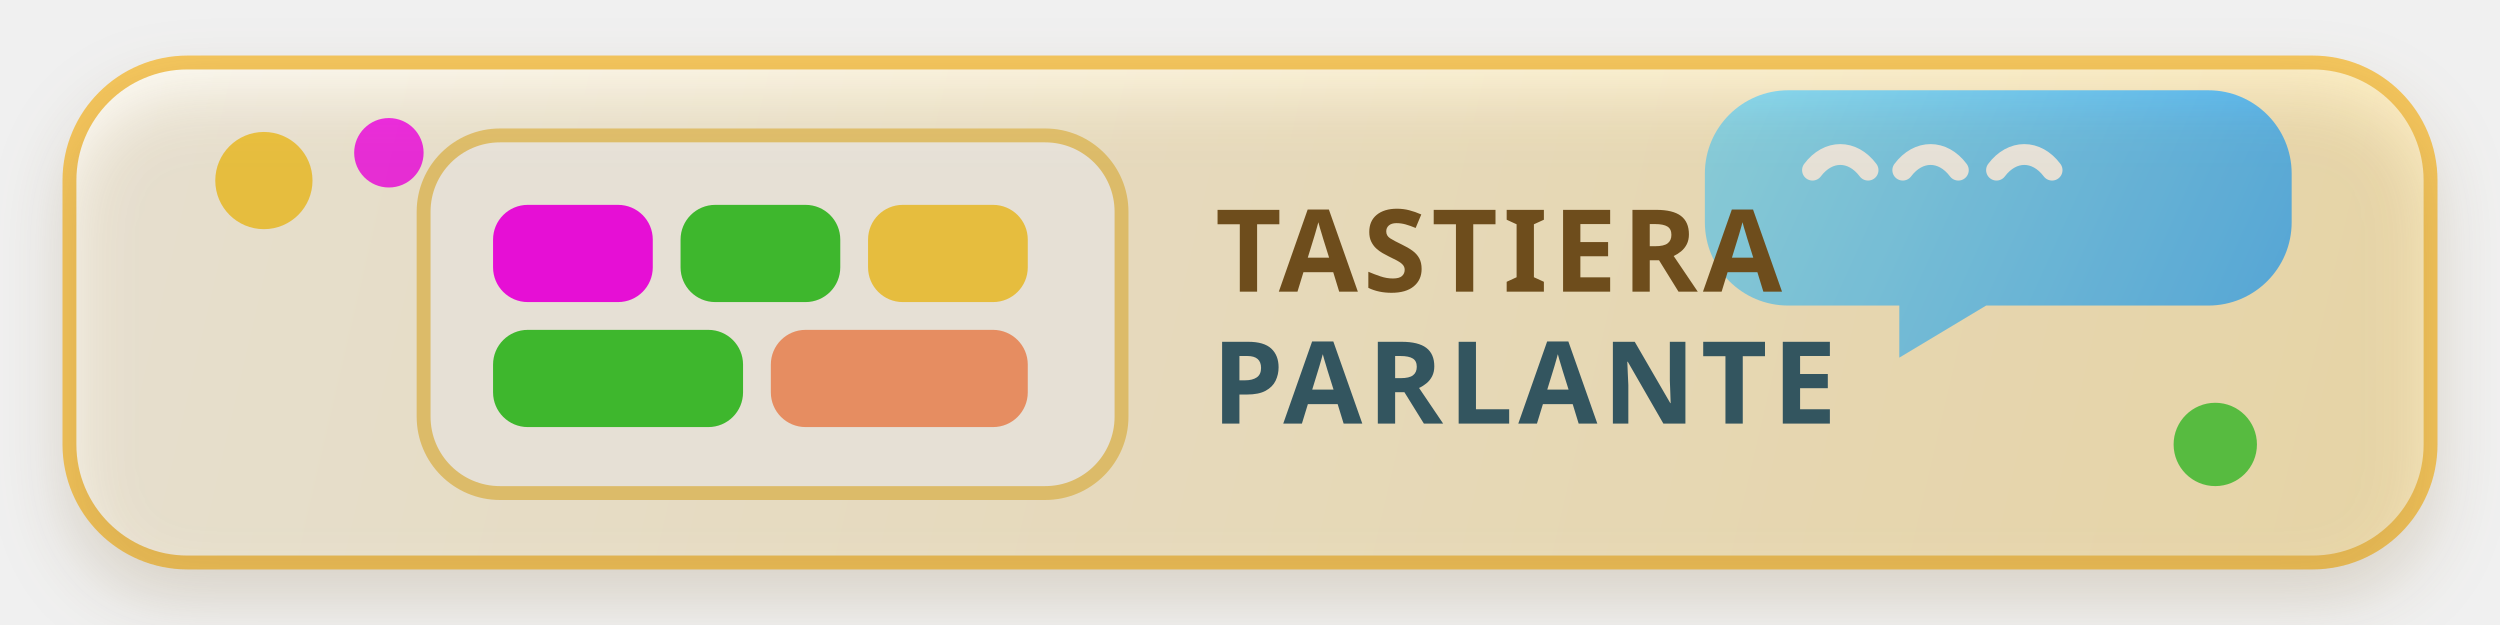
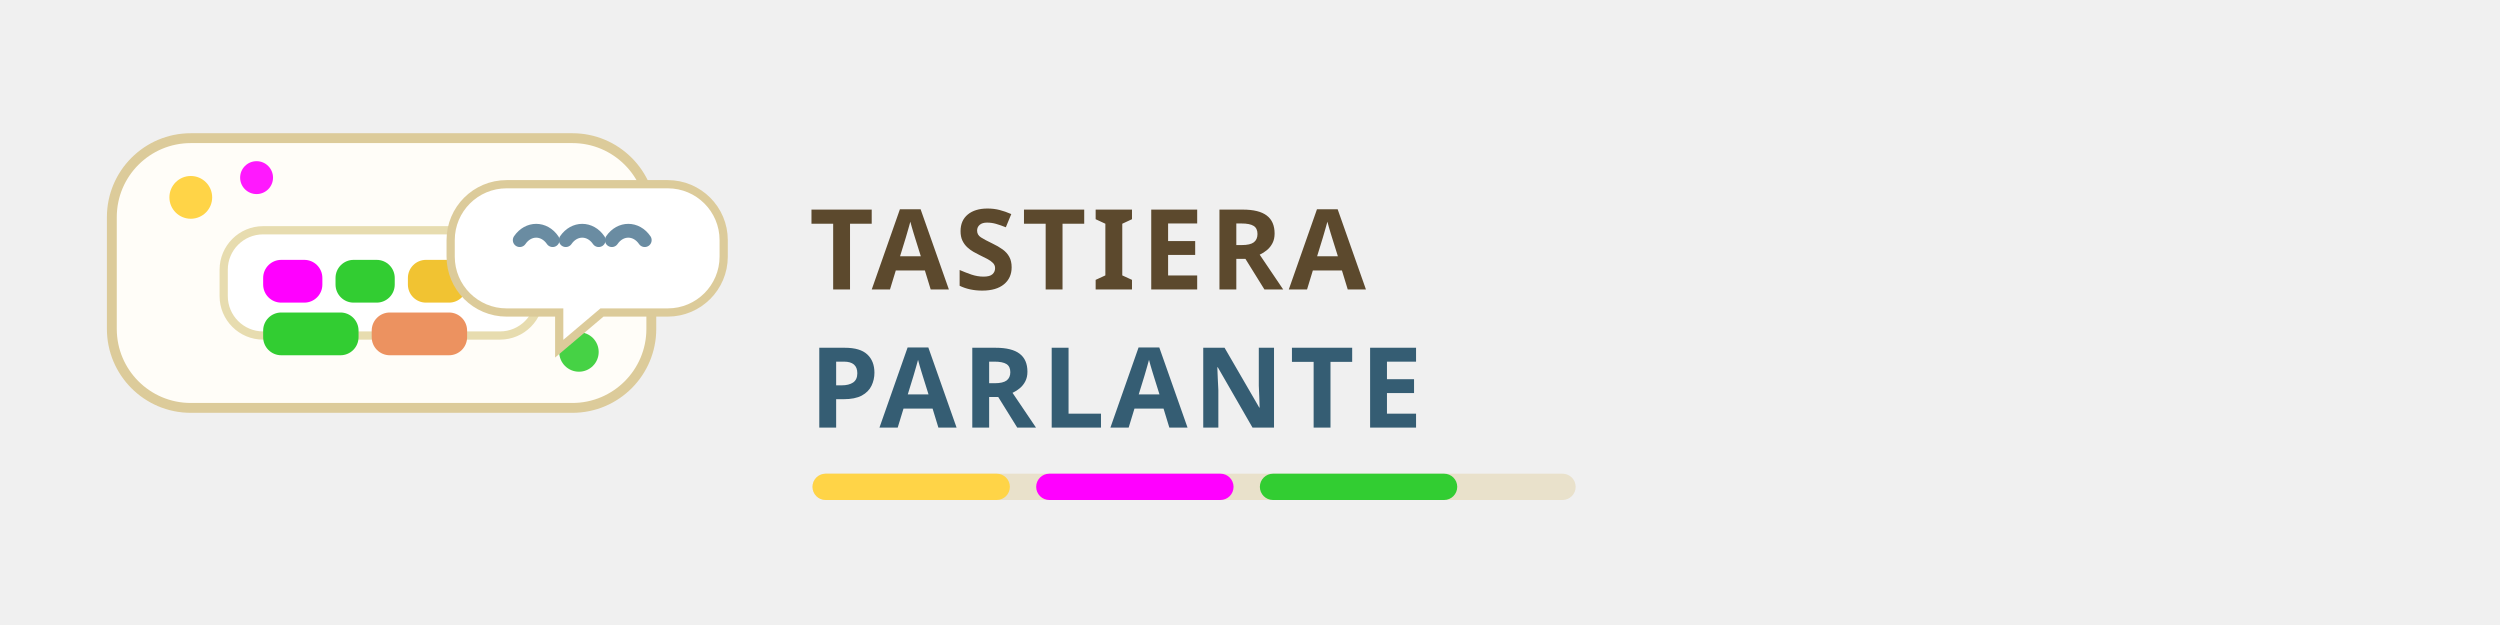
- <svg xmlns="http://www.w3.org/2000/svg" width="720" height="180" viewBox="0 0 720 180" fill="none" role="img" aria-labelledby="logoTitle logoDesc">
-   <defs>
-     <linearGradient id="bg" x1="42" y1="16" x2="678" y2="164" gradientUnits="userSpaceOnUse">
-       <stop stop-color="#FFFDF6" />
-       <stop offset="1" stop-color="#FFF0C6" />
-     </linearGradient>
-     <linearGradient id="bubble" x1="505" y1="18" x2="660" y2="88" gradientUnits="userSpaceOnUse">
-       <stop stop-color="#8BE3FF" />
-       <stop offset="1" stop-color="#4FB8FF" />
-     </linearGradient>
-     <filter id="shadow" x="0" y="0" width="720" height="180" filterUnits="userSpaceOnUse" color-interpolation-filters="sRGB">
-       <feOffset dy="10" />
-       <feGaussianBlur stdDeviation="10" />
-       <feColorMatrix type="matrix" values="0 0 0 0 0.45 0 0 0 0 0.32 0 0 0 0 0.08 0 0 0 0.18 0" />
-       <feBlend in2="SourceGraphic" result="shape" />
-     </filter>
-   </defs>
-   <g filter="url(#shadow)">
-     <rect x="20" y="18" width="680" height="144" rx="34" fill="url(#bg)" />
-     <rect x="20" y="18" width="680" height="144" rx="34" stroke="#F5C65D" stroke-width="4" />
-     <circle cx="76" cy="52" r="14" fill="#FFD447" />
-     <circle cx="112" cy="44" r="10" fill="#FF00FF" opacity="0.85" />
-     <circle cx="638" cy="128" r="12" fill="#32CD32" opacity="0.85" />
-     <path d="M122 61C122 48.85 131.85 39 144 39H301C313.15 39 323 48.85 323 61V120C323 132.15 313.15 142 301 142H144C131.85 142 122 132.15 122 120V61Z" fill="#FFFFFF" stroke="#F3D27B" stroke-width="4" />
-     <rect x="142" y="59" width="46" height="28" rx="10" fill="#FF00FF" />
-     <rect x="196" y="59" width="46" height="28" rx="10" fill="#32CD32" />
-     <rect x="250" y="59" width="46" height="28" rx="10" fill="#FFD447" />
-     <rect x="142" y="95" width="72" height="28" rx="10" fill="#32CD32" />
-     <rect x="222" y="95" width="74" height="28" rx="10" fill="#FF9A72" />
-     <path d="M515 26H636C649.255 26 660 36.745 660 50V64C660 77.255 649.255 88 636 88H572L547 103V88H515C501.745 88 491 77.255 491 64V50C491 36.745 501.745 26 515 26Z" fill="url(#bubble)" />
-     <path d="M522 49C526.5 43 533.5 43 538 49" stroke="white" stroke-width="6" stroke-linecap="round" />
-     <path d="M548 49C552.5 43 559.5 43 564 49" stroke="white" stroke-width="6" stroke-linecap="round" />
-     <path d="M575 49C579.5 43 586.5 43 591 49" stroke="white" stroke-width="6" stroke-linecap="round" />
-     <text x="350" y="84" fill="#6D4C1D" font-family="'Arial Rounded MT Bold', 'Trebuchet MS', sans-serif" font-size="33" font-weight="700" letter-spacing="1.5">TASTIERA</text>
-     <text x="349" y="122" fill="#24556F" font-family="'Arial Rounded MT Bold', 'Trebuchet MS', sans-serif" font-size="33" font-weight="700" letter-spacing="1.5">PARLANTE</text>
+ <svg xmlns="http://www.w3.org/2000/svg" width="760" height="190" viewBox="0 0 760 190" fill="none" role="img" aria-labelledby="logoTitle logoDesc">
+   <g transform="translate(34 42)">
+     <rect x="0" y="0" width="164" height="82" rx="24" fill="#FFFDF8" stroke="#DCCB9A" stroke-width="3" />
+     <circle cx="24" cy="18" r="6.5" fill="#FFD447" />
+     <circle cx="44" cy="12" r="5" fill="#FF00FF" opacity="0.9" />
+     <circle cx="142" cy="65" r="6" fill="#32CD32" opacity="0.9" />
+     <rect x="34" y="28" width="96" height="32" rx="12" fill="white" stroke="#E7DCAF" stroke-width="2.5" />
+     <rect x="46" y="37" width="18" height="13" rx="5.5" fill="#FF00FF" />
+     <rect x="68" y="37" width="18" height="13" rx="5.5" fill="#32CD32" />
+     <rect x="90" y="37" width="18" height="13" rx="5.5" fill="#F1C332" />
+     <rect x="46" y="53" width="29" height="13" rx="5.5" fill="#32CD32" />
+     <rect x="79" y="53" width="29" height="13" rx="5.5" fill="#EC9260" />
+     <path d="M120 14H169C178.389 14 186 21.611 186 31V36C186 45.389 178.389 53 169 53H149L136 64V53H120C110.611 53 103 45.389 103 36V31C103 21.611 110.611 14 120 14Z" fill="white" stroke="#DCCB9A" stroke-width="2.5" />
+     <path d="M124 31C126.6 27.2 131.4 27.2 134 31" stroke="#6A8CA2" stroke-width="4.2" stroke-linecap="round" />
+     <path d="M138 31C140.6 27.2 145.4 27.2 148 31" stroke="#6A8CA2" stroke-width="4.2" stroke-linecap="round" />
+     <path d="M152 31C154.6 27.2 159.4 27.2 162 31" stroke="#6A8CA2" stroke-width="4.2" stroke-linecap="round" />
+   </g>
+   <g transform="translate(246 46)">
+     <text x="0" y="42" fill="#5C492D" font-family="'Arial Rounded MT Bold', 'Trebuchet MS', sans-serif" font-size="34" font-weight="700" letter-spacing="1.7">TASTIERA</text>
+     <text x="0" y="84" fill="#355D73" font-family="'Arial Rounded MT Bold', 'Trebuchet MS', sans-serif" font-size="34" font-weight="700" letter-spacing="1.7">PARLANTE</text>
+     <rect x="1" y="98" width="232" height="8" rx="4" fill="#E9E1CB" />
+     <rect x="1" y="98" width="60" height="8" rx="4" fill="#FFD447" />
+     <rect x="69" y="98" width="60" height="8" rx="4" fill="#FF00FF" />
+     <rect x="137" y="98" width="60" height="8" rx="4" fill="#32CD32" />
  </g>
</svg>
